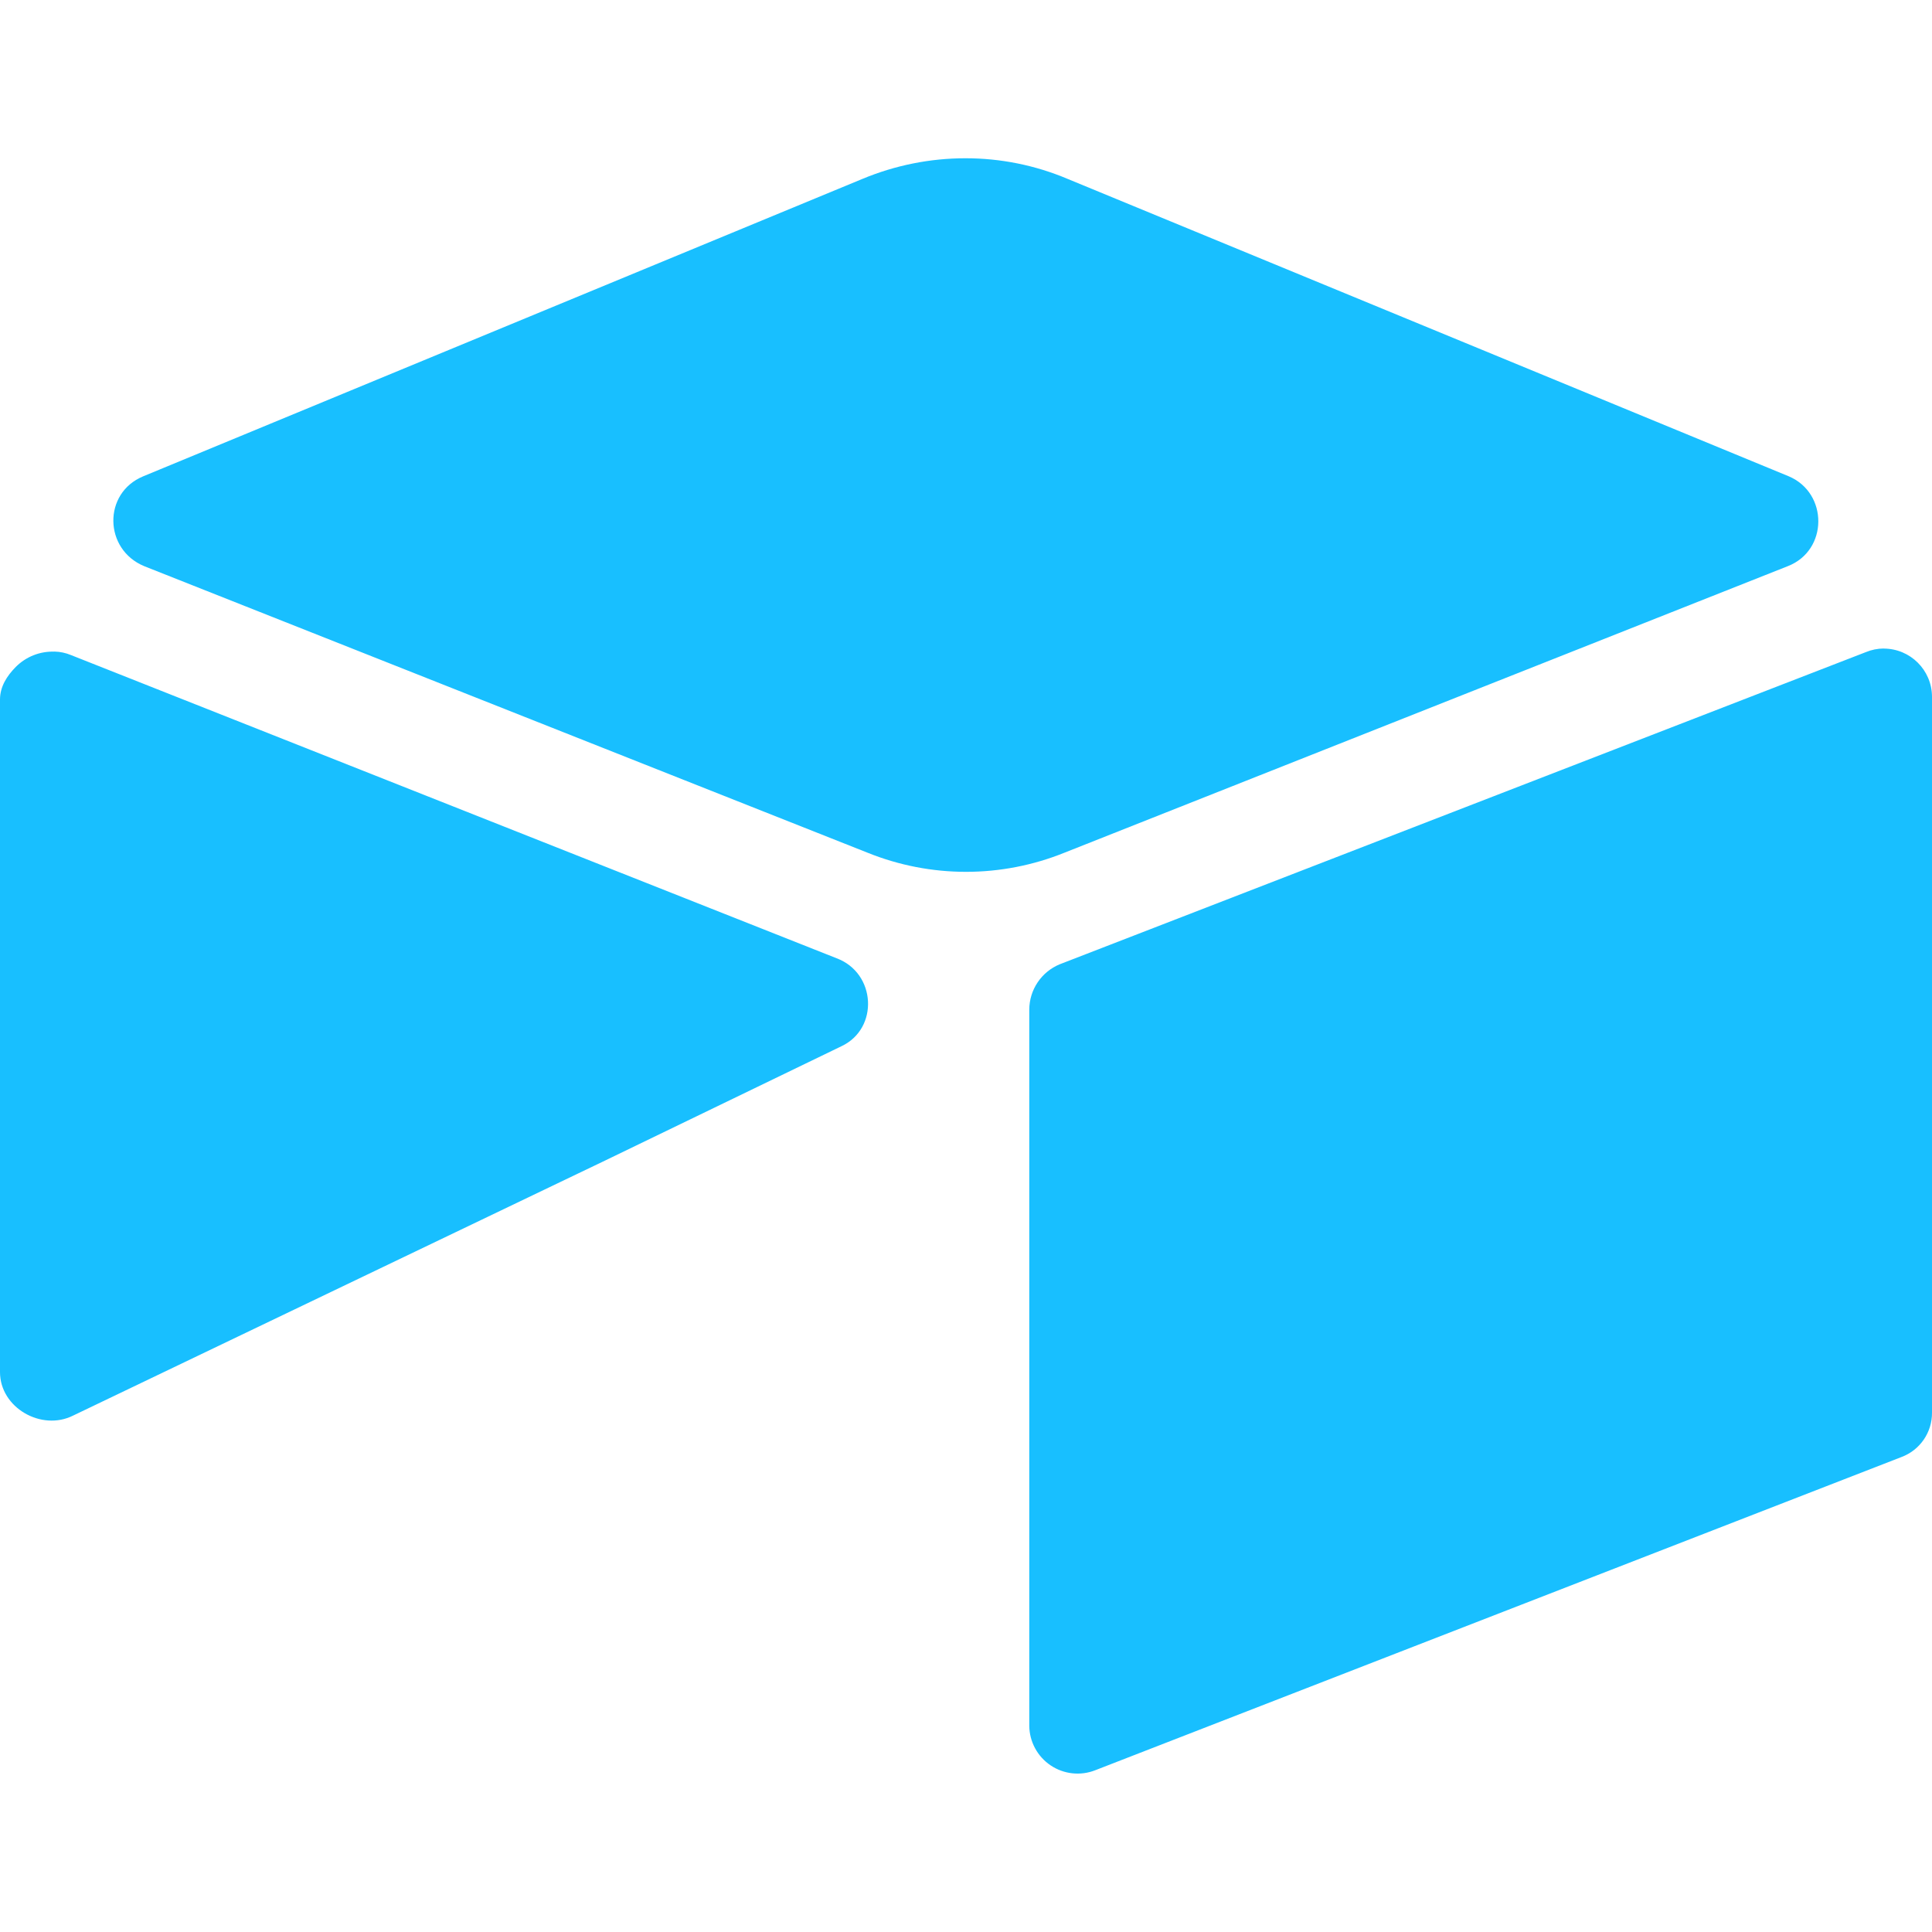
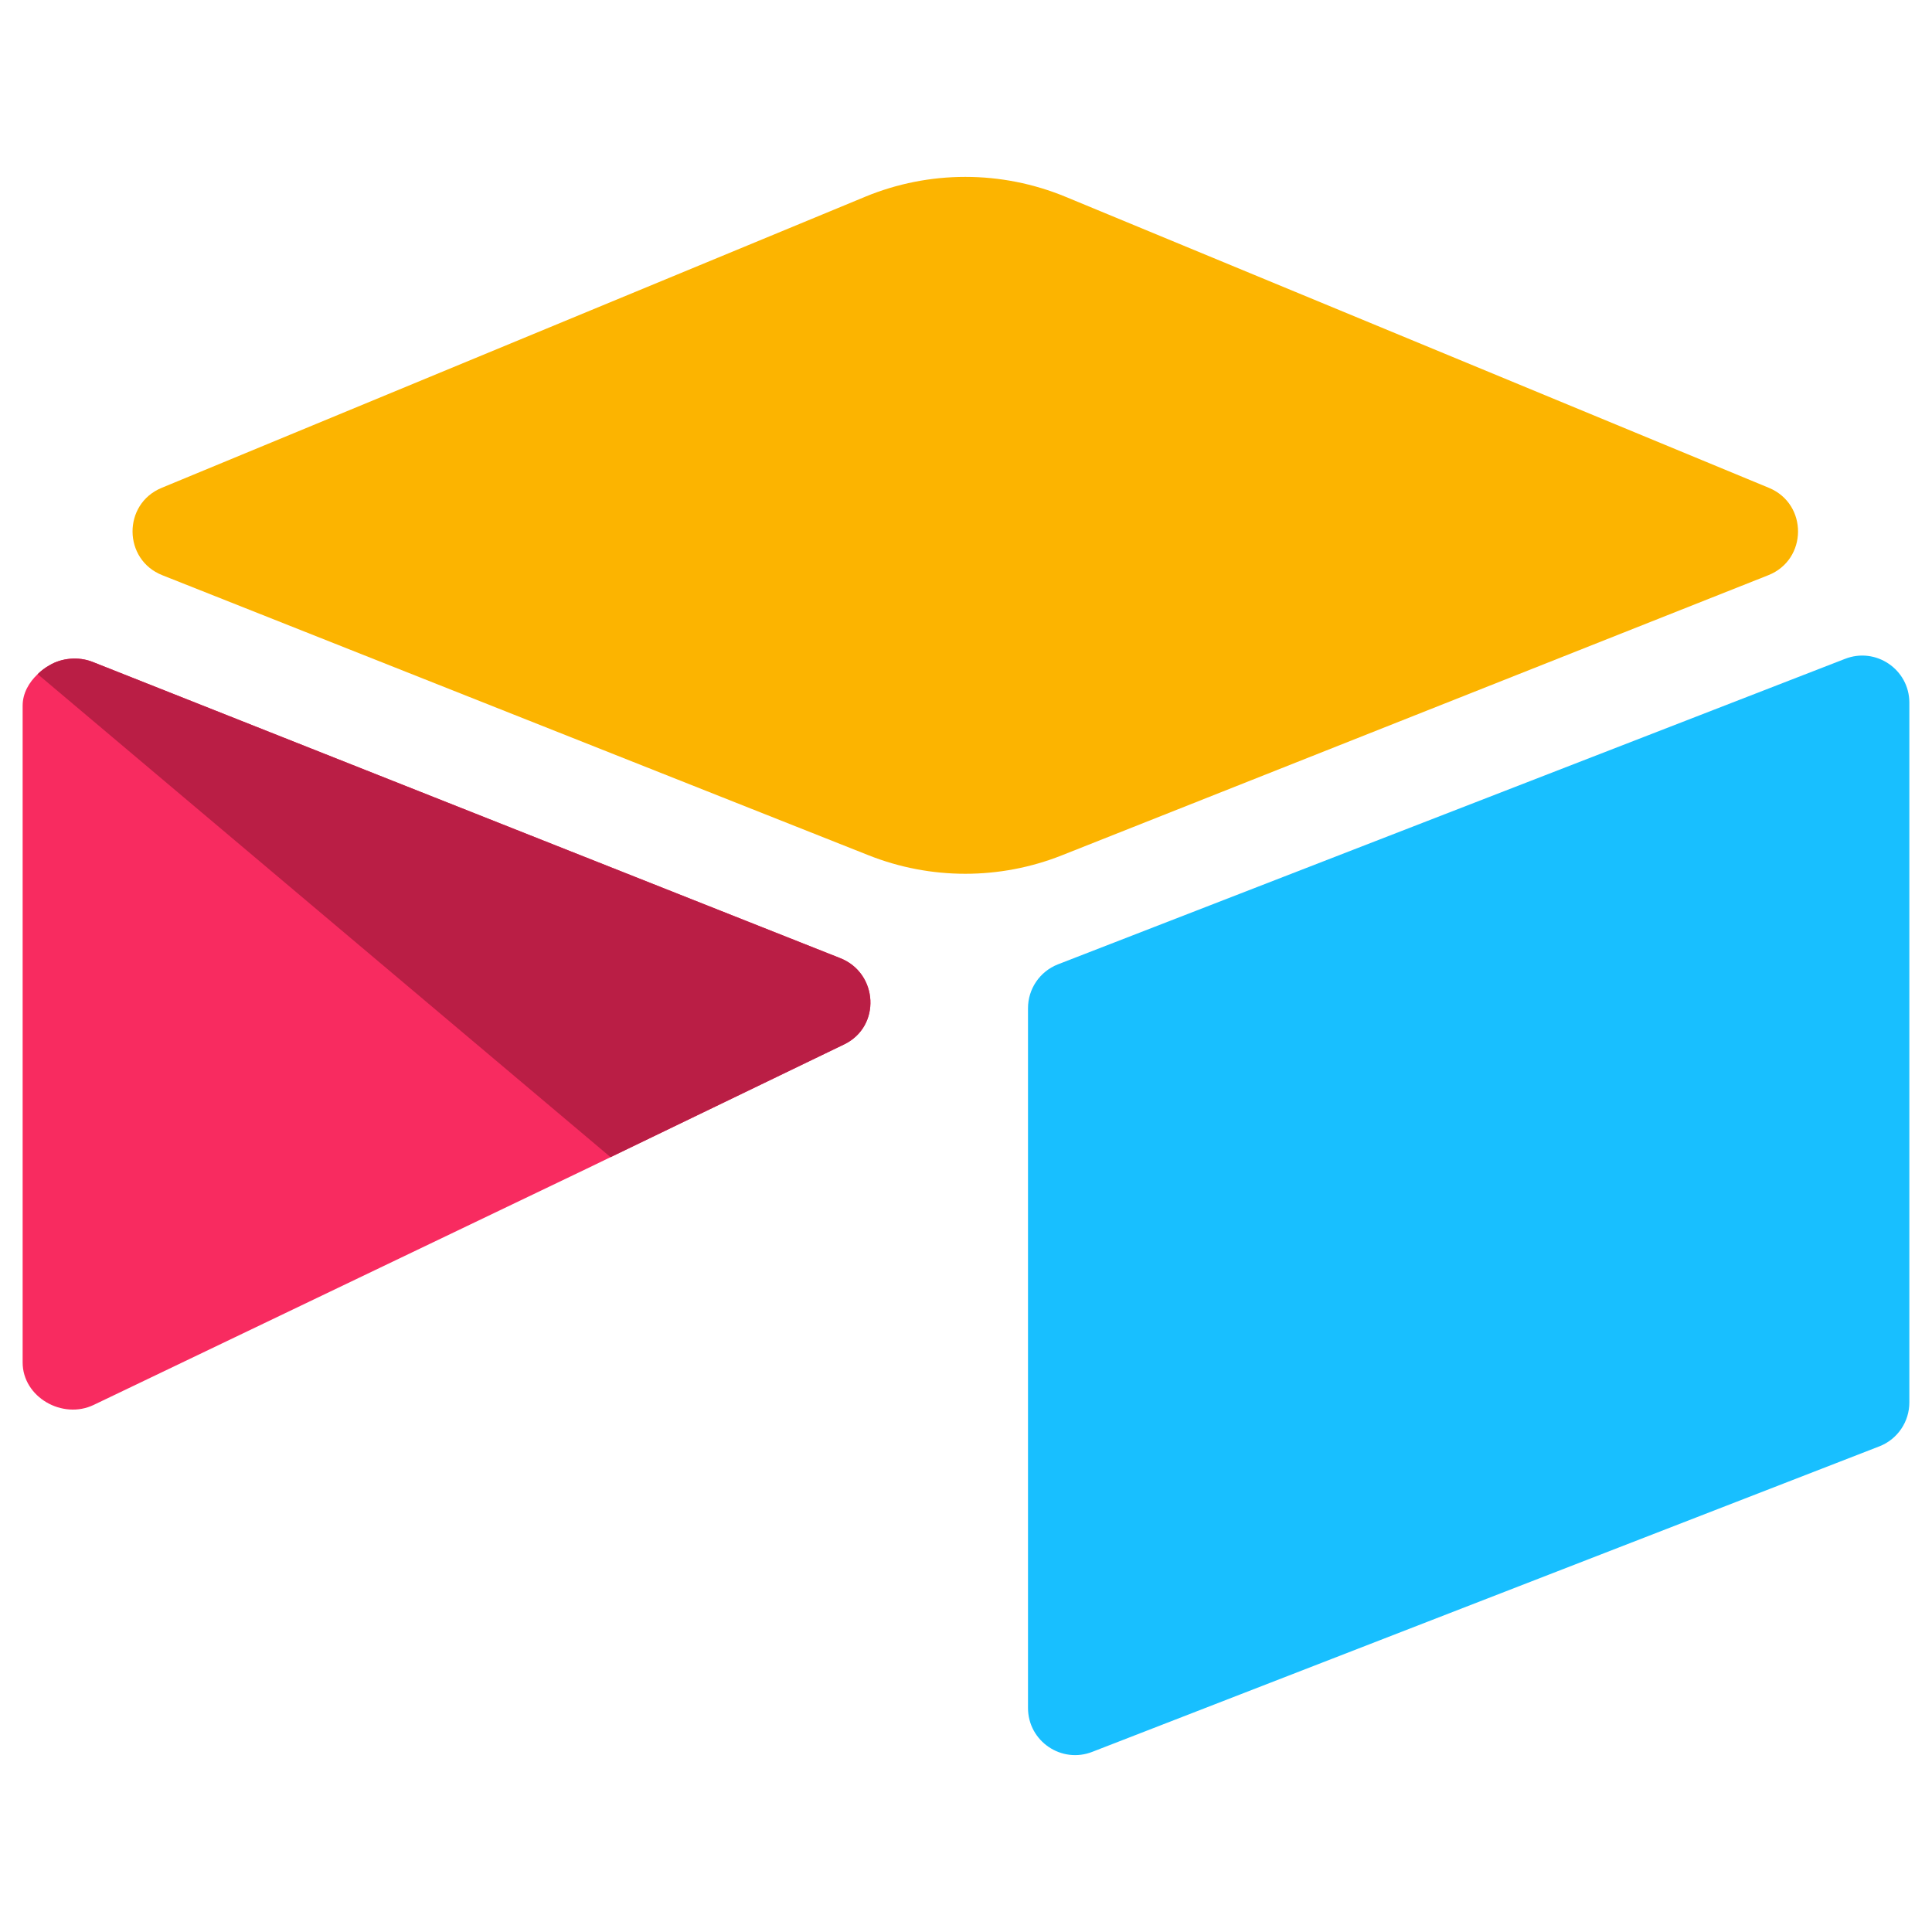
- <svg xmlns="http://www.w3.org/2000/svg" role="img" viewBox="0 0 24 24">
-   <path d="M11.992 1.966c-.434 0-.87.086-1.28.257L1.779 5.917c-.503.208-.49.908.012 1.116l8.982 3.558a3.266 3.266 0 0 0 2.454 0l8.982-3.558c.503-.196.503-.908.012-1.116l-8.957-3.694a3.255 3.255 0 0 0-1.272-.257zM23.4 8.056a.589.589 0 0 0-.222.045l-10.012 3.877a.612.612 0 0 0-.38.564v8.896a.6.6 0 0 0 .821.552L23.62 18.1a.583.583 0 0 0 .38-.551V8.653a.6.6 0 0 0-.6-.596zM.676 8.095a.644.644 0 0 0-.48.19C.086 8.396 0 8.53 0 8.69v8.355c0 .442.515.737.908.54l6.27-3.006.307-.147 2.969-1.436c.466-.22.43-.908-.061-1.092L.883 8.138a.57.57 0 0 0-.207-.044z" fill="#18BFFF" />
+ <svg xmlns="http://www.w3.org/2000/svg" viewBox="0 0 512 512" fill-rule="evenodd" clip-rule="evenodd" stroke-linejoin="round" stroke-miterlimit="2">
+   <path d="M229.255 52.155L42.837 129.286c-10.362 4.288-10.256 19.019.175 23.15l187.193 74.23a69.438 69.438 0 0051.212 0l187.2-74.23c10.425-4.131 10.537-18.856.168-23.15L282.374 52.15a69.519 69.519 0 00-53.119 0" fill="#fcb400" fill-rule="nonzero" />
+   <path d="M272.43 267.185v185.437c0 8.819 8.894 14.863 17.094 11.613l208.592-80.963a12.438 12.438 0 005.725-4.593 12.473 12.473 0 002.157-7.013V186.23c0-8.82-8.894-14.857-17.094-11.607L280.317 255.58a12.478 12.478 0 00-7.887 11.612" fill="#18bfff" fill-rule="nonzero" />
+   <path d="M223.724 276.767l-61.906 29.887-6.281 3.037-130.68 62.613C16.574 376.297 6 370.26 6 361.06V187.017c0-3.331 1.706-6.206 3.994-8.369a14.314 14.314 0 013.168-2.368c3.12-1.875 7.575-2.375 11.363-.882l198.161 78.519c10.075 3.993 10.863 18.106 1.038 22.85" fill="#f82b60" fill-rule="nonzero" />
+   <path d="M223.711 276.773l-61.906 29.887L9.981 178.655c.938-.938 2-1.732 3.163-2.37 3.118-1.874 7.575-2.374 11.362-.88l198.162 78.518c10.075 3.994 10.862 18.106 1.043 22.85" fill="#ba1e45" fill-rule="nonzero" />
</svg>
